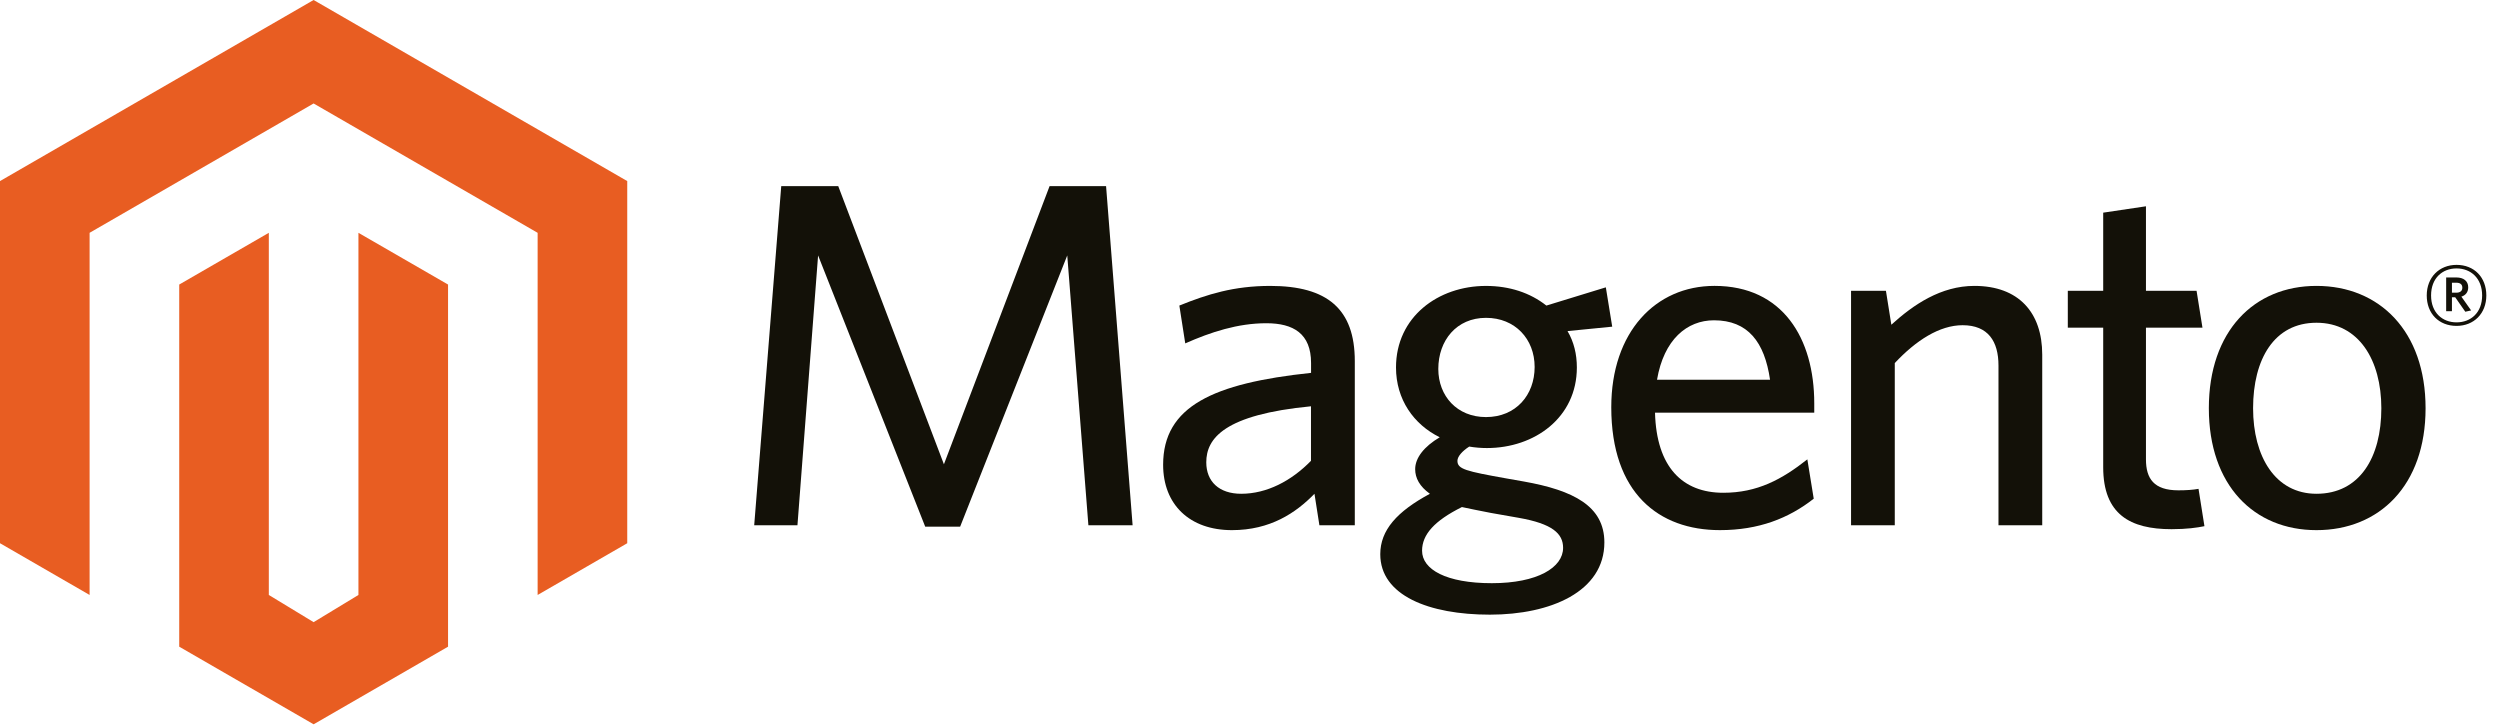
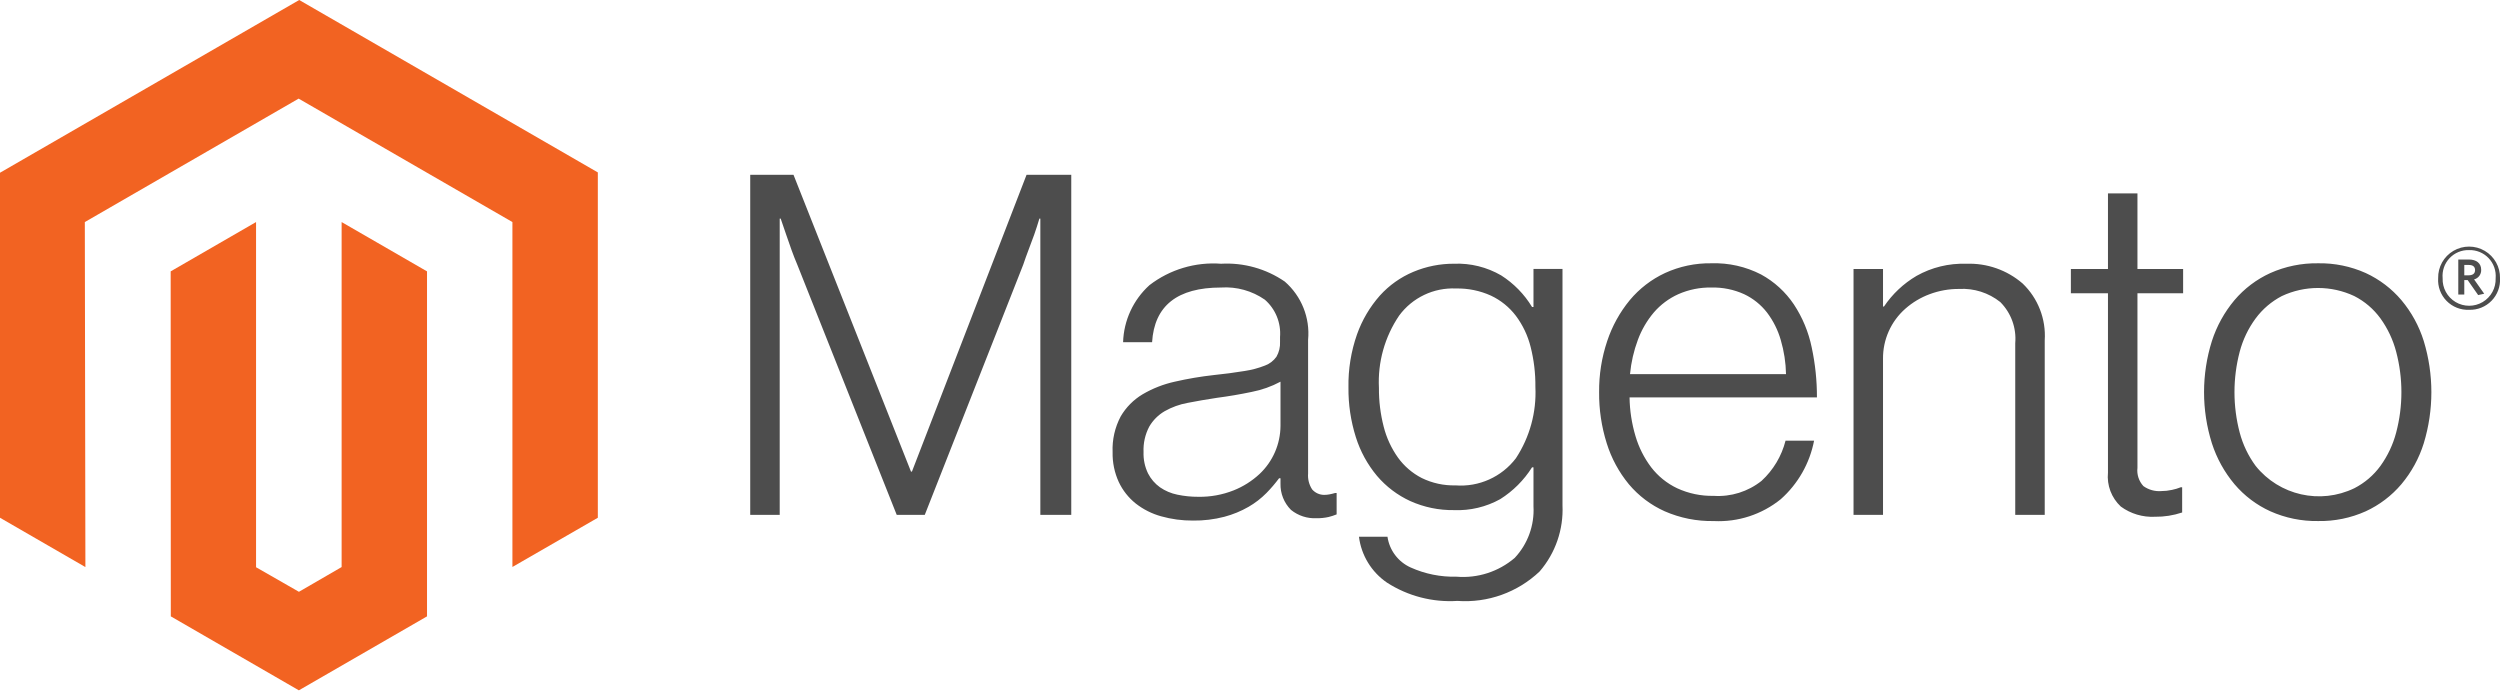
- <svg xmlns="http://www.w3.org/2000/svg" id="Layer_1" width="214px" xml:space="preserve" height="62px" viewBox="0 0 214 62" baseProfile="tiny" version="1.1" y="0px" x="0px">
-   <path d="m93.166 44.96l-1.809-23.096-9.17 23.221h-2.988l-9.17-23.221-1.767 23.096h-3.702l2.314-29.026h4.88l9.045 23.809 9.045-23.809h4.836l2.271 29.026h-3.785z" fill="#131108" />
-   <path d="m112.94 44.96l-0.421-2.692c-1.597 1.639-3.785 3.112-7.066 3.112-3.619 0-5.889-2.188-5.889-5.596 0-5.006 4.29-6.981 12.663-7.867v-0.841c0-2.523-1.515-3.407-3.83-3.407-2.439 0-4.754 0.757-6.94 1.725l-0.505-3.238c2.398-0.969 4.67-1.682 7.783-1.682 4.88 0 7.236 1.976 7.236 6.435v14.051h-3.02zm-0.72-10.182c-7.406 0.715-8.963 2.735-8.963 4.796 0 1.642 1.095 2.693 2.989 2.693 2.187 0 4.291-1.095 5.974-2.82v-4.669z" fill="#131108" />
-   <path d="m137.46 24.599l0.546 3.364-3.826 0.378c0.546 0.926 0.799 1.979 0.799 3.113 0 4.292-3.618 6.899-7.699 6.899-0.504 0-1.011-0.042-1.514-0.126-0.589 0.38-1.01 0.844-1.01 1.22 0 0.716 0.714 0.886 4.248 1.517l1.432 0.252c4.249 0.757 6.898 2.102 6.898 5.216 0 4.206-4.586 6.183-9.802 6.183s-9.381-1.64-9.381-5.173c0-2.062 1.431-3.66 4.248-5.174-0.882-0.631-1.26-1.348-1.26-2.104 0-0.969 0.756-1.936 2.103-2.734-2.229-1.095-3.744-3.238-3.744-5.974 0-4.332 3.616-6.981 7.697-6.981 2.019 0 3.786 0.587 5.175 1.682l5.08-1.558zm-15.73 22.547c0 1.599 2.06 2.775 5.972 2.775 3.913 0 6.099-1.345 6.099-3.027 0-1.222-0.924-2.061-3.784-2.566l-2.397-0.422c-1.095-0.208-1.682-0.336-2.481-0.502-2.36 1.177-3.41 2.356-3.41 3.742zm5.47-19.939c-2.522 0-4.081 1.936-4.081 4.375 0 2.313 1.6 4.12 4.081 4.12 2.566 0 4.165-1.892 4.165-4.29 0-2.397-1.68-4.205-4.16-4.205z" fill="#131108" />
-   <path d="m155.3 35.325h-13.631c0.125 4.669 2.354 6.856 5.847 6.856 2.904 0 5.007-1.135 7.193-2.86l0.546 3.367c-2.144 1.682-4.709 2.691-8.031 2.691-5.219 0-9.299-3.155-9.299-10.519 0-6.435 3.787-10.388 8.835-10.388 5.846 0 8.54 4.5 8.54 10.052v0.801zm-8.58-7.908c-2.313 0-4.291 1.641-4.879 5.09h9.675c-0.47-3.239-1.9-5.09-4.8-5.09z" fill="#131108" />
-   <path d="m171.07 44.96v-13.673c0-2.06-0.883-3.449-3.07-3.449-1.977 0-3.996 1.305-5.807 3.239v13.883h-3.743v-20.067h2.986l0.463 2.903c1.893-1.724 4.251-3.323 7.108-3.323 3.786 0 5.808 2.271 5.808 5.888v14.599h-3.75z" fill="#131108" />
-   <path d="m185.88 45.298c-3.532 0-5.846-1.265-5.846-5.304v-11.946h-3.03v-3.156h3.03v-6.688l3.66-0.546v7.234h4.332l0.505 3.156h-4.837v11.273c0 1.643 0.675 2.651 2.776 2.651 0.673 0 1.262-0.041 1.724-0.127l0.506 3.196c-0.63 0.128-1.51 0.257-2.81 0.257z" fill="#131108" />
-   <path d="m198.29 45.38c-5.342 0-9.213-3.827-9.213-10.434 0-6.605 3.871-10.473 9.213-10.473 5.383 0 9.339 3.868 9.339 10.473 0 6.607-3.96 10.434-9.34 10.434zm0-17.753c-3.617 0-5.426 3.113-5.426 7.319 0 4.125 1.892 7.321 5.426 7.321 3.702 0 5.553-3.114 5.553-7.321 0-4.122-1.93-7.319-5.55-7.319z" fill="#131108" />
-   <path d="m210.28 27.897c-1.505 0-2.551-1.045-2.551-2.606 0-1.55 1.067-2.618 2.551-2.618 1.505 0 2.55 1.056 2.55 2.618 0 1.55-1.07 2.606-2.55 2.606zm0-4.92c-1.214 0-2.18 0.831-2.18 2.314 0 1.472 0.966 2.303 2.18 2.303 1.225 0 2.191-0.832 2.191-2.303 0-1.483-0.98-2.314-2.19-2.314zm0.75 3.708l-0.863-1.237h-0.281v1.191h-0.495v-2.888h0.878c0.606 0 1.01 0.303 1.01 0.843 0 0.416-0.225 0.686-0.585 0.798l0.833 1.18-0.5 0.113zm-0.76-2.484h-0.383v0.854h0.359c0.325 0 0.53-0.135 0.53-0.427 0-0.281-0.18-0.427-0.51-0.427z" fill="#131108" />
-   <g fill="#E85D22">
-     <path d="m26.845 8.857" />
-     <polygon points="53.692 15.5 53.692 46.5 46.021 50.929 46.021 19.929 26.845 8.857 7.67 19.928 7.67 50.929 0 46.5 0 15.5 26.845 0" />
-     <polygon points="26.847 62 15.341 55.356 15.341 24.357 23.011 19.928 23.011 50.929 26.845 53.257 30.682 50.929 30.682 19.929 38.353 24.357 38.353 55.356" />
-   </g>
+ <svg xmlns="http://www.w3.org/2000/svg" id="Layer_1" viewBox="0 0 179.073 50">
+   <style>.st0{fill:#f26322}.st1{fill:#4d4d4d}</style>
+   <path class="st0" d="M21.432 0L0 12.373v24.713l6.117 3.533-.041-24.713 15.315-8.842 15.313 8.842v24.706l6.118-3.526V12.35z" />
+   <path class="st0" d="M24.47 40.618l-3.058 1.772-3.071-1.759V15.906l-6.116 3.532.01 24.712 9.172 5.298 9.18-5.298V19.438l-6.117-3.532z" />
+   <path class="st1" d="M56.838 12.522l8.415 21.258h.068l8.21-21.258h3.203V36.88h-2.215V15.656h-.068c-.114.386-.239.772-.374 1.158-.115.318-.246.67-.393 1.055-.147.387-.278.75-.391 1.09l-7.052 17.919h-2.01L57.11 18.96a19.913 19.913 0 0 1-.408-1.039 43.558 43.558 0 0 1-.375-1.073 68.067 68.067 0 0 0-.408-1.192h-.069v21.223h-2.112V12.522h3.1zM83.17 36.982a5.205 5.205 0 0 1-1.823-.92 4.327 4.327 0 0 1-1.209-1.533 4.881 4.881 0 0 1-.443-2.145 5.018 5.018 0 0 1 .579-2.556 4.472 4.472 0 0 1 1.568-1.584 7.927 7.927 0 0 1 2.299-.903 24.732 24.732 0 0 1 2.811-.477 36 36 0 0 0 2.198-.29 6.689 6.689 0 0 0 1.465-.392c.329-.123.614-.343.817-.63.187-.325.276-.698.256-1.073v-.34a3.212 3.212 0 0 0-1.09-2.674 4.93 4.93 0 0 0-3.134-.87c-3.135 0-4.781 1.306-4.941 3.918h-2.077a5.748 5.748 0 0 1 1.891-4.089 7.5 7.5 0 0 1 5.127-1.533 7.335 7.335 0 0 1 4.564 1.278 4.923 4.923 0 0 1 1.67 4.173v9.573c-.034.402.069.804.29 1.141.219.251.536.394.868.392.12-.001.24-.012.358-.034.124-.022.266-.057.425-.102h.103v1.533c-.188.077-.382.14-.58.188-.28.062-.566.091-.852.086a2.694 2.694 0 0 1-1.839-.597 2.575 2.575 0 0 1-.75-1.891v-.374h-.102c-.277.372-.578.725-.903 1.056-.38.385-.81.717-1.278.988a7.14 7.14 0 0 1-1.737.715 8.443 8.443 0 0 1-2.249.272 8.186 8.186 0 0 1-2.282-.306m5.195-1.857a5.971 5.971 0 0 0 1.857-1.175 4.767 4.767 0 0 0 1.499-3.441V27.34a7.295 7.295 0 0 1-2.061.732 33.21 33.21 0 0 1-2.504.426c-.749.114-1.441.233-2.077.358a5.237 5.237 0 0 0-1.652.596 3.055 3.055 0 0 0-1.108 1.107 3.579 3.579 0 0 0-.408 1.824c-.018.53.093 1.056.324 1.533.201.392.493.73.851.987a3.35 3.35 0 0 0 1.244.529c.493.104.995.155 1.499.153a6.555 6.555 0 0 0 2.536-.46M99.35 41.734a4.687 4.687 0 0 1-2.009-3.287h2.043c.14.966.763 1.794 1.652 2.197a7.522 7.522 0 0 0 3.288.664 5.688 5.688 0 0 0 4.173-1.345 4.997 4.997 0 0 0 1.345-3.697v-2.793h-.102a7.293 7.293 0 0 1-2.283 2.282 6.297 6.297 0 0 1-3.304.784 7.375 7.375 0 0 1-3.135-.647 6.921 6.921 0 0 1-2.385-1.806 8.095 8.095 0 0 1-1.516-2.777 11.429 11.429 0 0 1-.528-3.56 10.89 10.89 0 0 1 .613-3.799 8.483 8.483 0 0 1 1.636-2.777 6.75 6.75 0 0 1 2.402-1.703 7.45 7.45 0 0 1 2.913-.58 6.234 6.234 0 0 1 3.372.835 6.938 6.938 0 0 1 2.215 2.265h.102v-2.725h2.078v16.931a6.78 6.78 0 0 1-1.636 4.735 7.751 7.751 0 0 1-5.893 2.112 8.337 8.337 0 0 1-5.041-1.309m9.232-8.908a8.565 8.565 0 0 0 1.397-5.11 11.22 11.22 0 0 0-.34-2.862 6.239 6.239 0 0 0-1.056-2.231 4.828 4.828 0 0 0-1.789-1.448 5.772 5.772 0 0 0-2.503-.511 4.782 4.782 0 0 0-4.071 1.941 8.464 8.464 0 0 0-1.448 5.179c-.008.936.107 1.87.34 2.777a6.64 6.64 0 0 0 1.022 2.214 4.81 4.81 0 0 0 1.703 1.465 5.208 5.208 0 0 0 2.42.528 4.967 4.967 0 0 0 4.325-1.942M119.244 36.624a7.19 7.19 0 0 1-2.572-1.941 8.66 8.66 0 0 1-1.583-2.93 11.839 11.839 0 0 1-.546-3.662 11.179 11.179 0 0 1 .58-3.663 9.138 9.138 0 0 1 1.617-2.929 7.307 7.307 0 0 1 2.522-1.942 7.684 7.684 0 0 1 3.321-.698 7.275 7.275 0 0 1 3.56.8 6.678 6.678 0 0 1 2.351 2.146 8.806 8.806 0 0 1 1.278 3.083 16.87 16.87 0 0 1 .374 3.577h-13.422c.013.941.157 1.875.426 2.777a6.968 6.968 0 0 0 1.124 2.231 5.108 5.108 0 0 0 1.857 1.499 5.948 5.948 0 0 0 2.623.546 4.985 4.985 0 0 0 3.424-1.074 5.875 5.875 0 0 0 1.719-2.878h2.044a7.51 7.51 0 0 1-2.385 4.19 7.072 7.072 0 0 1-4.803 1.567 8.386 8.386 0 0 1-3.509-.699m8.312-12.264a5.986 5.986 0 0 0-.988-1.976 4.525 4.525 0 0 0-1.635-1.311 5.362 5.362 0 0 0-2.351-.478 5.623 5.623 0 0 0-2.368.478 5.064 5.064 0 0 0-1.754 1.311 6.566 6.566 0 0 0-1.141 1.96 9.615 9.615 0 0 0-.562 2.453h11.174a9.268 9.268 0 0 0-.375-2.437M134.879 19.267v2.691h.068a7.237 7.237 0 0 1 2.333-2.197 6.798 6.798 0 0 1 3.561-.868 5.834 5.834 0 0 1 4.037 1.413 5.174 5.174 0 0 1 1.584 4.071V36.88h-2.112V24.581a3.716 3.716 0 0 0-1.073-2.947 4.334 4.334 0 0 0-2.948-.937 5.896 5.896 0 0 0-2.111.375 5.558 5.558 0 0 0-1.738 1.039 4.717 4.717 0 0 0-1.601 3.593V36.88h-2.112V19.267h2.112zM151.912 36.284a2.934 2.934 0 0 1-.92-2.436V21.005h-2.657v-1.738h2.657v-5.416h2.112v5.416h3.271v1.738h-3.271v12.502a1.65 1.65 0 0 0 .426 1.312c.371.265.823.391 1.277.357.258-.001.515-.029.766-.085.215-.043.426-.106.63-.188h.103v1.806a5.907 5.907 0 0 1-1.942.306 3.819 3.819 0 0 1-2.452-.731M162.625 36.624a7.368 7.368 0 0 1-2.571-1.942 8.732 8.732 0 0 1-1.618-2.929 12.217 12.217 0 0 1 0-7.324 8.744 8.744 0 0 1 1.618-2.93 7.386 7.386 0 0 1 2.571-1.942 8.106 8.106 0 0 1 3.424-.698 7.989 7.989 0 0 1 3.406.698 7.424 7.424 0 0 1 2.556 1.942 8.504 8.504 0 0 1 1.601 2.93 12.57 12.57 0 0 1 0 7.324 8.5 8.5 0 0 1-1.601 2.929 7.415 7.415 0 0 1-2.556 1.942 7.959 7.959 0 0 1-3.406.698 8.075 8.075 0 0 1-3.424-.698m6.013-1.652a5.308 5.308 0 0 0 1.873-1.601 7.215 7.215 0 0 0 1.124-2.385 11.348 11.348 0 0 0 0-5.792 7.215 7.215 0 0 0-1.124-2.385 5.289 5.289 0 0 0-1.873-1.601 6.109 6.109 0 0 0-5.195 0 5.497 5.497 0 0 0-1.874 1.601 7.046 7.046 0 0 0-1.141 2.385 11.392 11.392 0 0 0 0 5.792c.227.86.614 1.669 1.141 2.385a5.817 5.817 0 0 0 7.069 1.601M176.856 22.191a2.128 2.128 0 0 1-2.213-2.265 2.216 2.216 0 1 1 4.431 0 2.146 2.146 0 0 1-2.218 2.265m0-4.277a1.845 1.845 0 0 0-1.892 2.012 1.9 1.9 0 1 0 3.797 0 1.854 1.854 0 0 0-1.905-2.012m.653 3.222l-.751-1.073h-.243v1.035h-.43v-2.509h.763c.526 0 .877.264.877.732a.681.681 0 0 1-.508.693l.724 1.025-.432.097zm-.661-2.157h-.333v.741h.312c.283 0 .46-.117.46-.371.001-.244-.158-.37-.439-.37" />
</svg>
